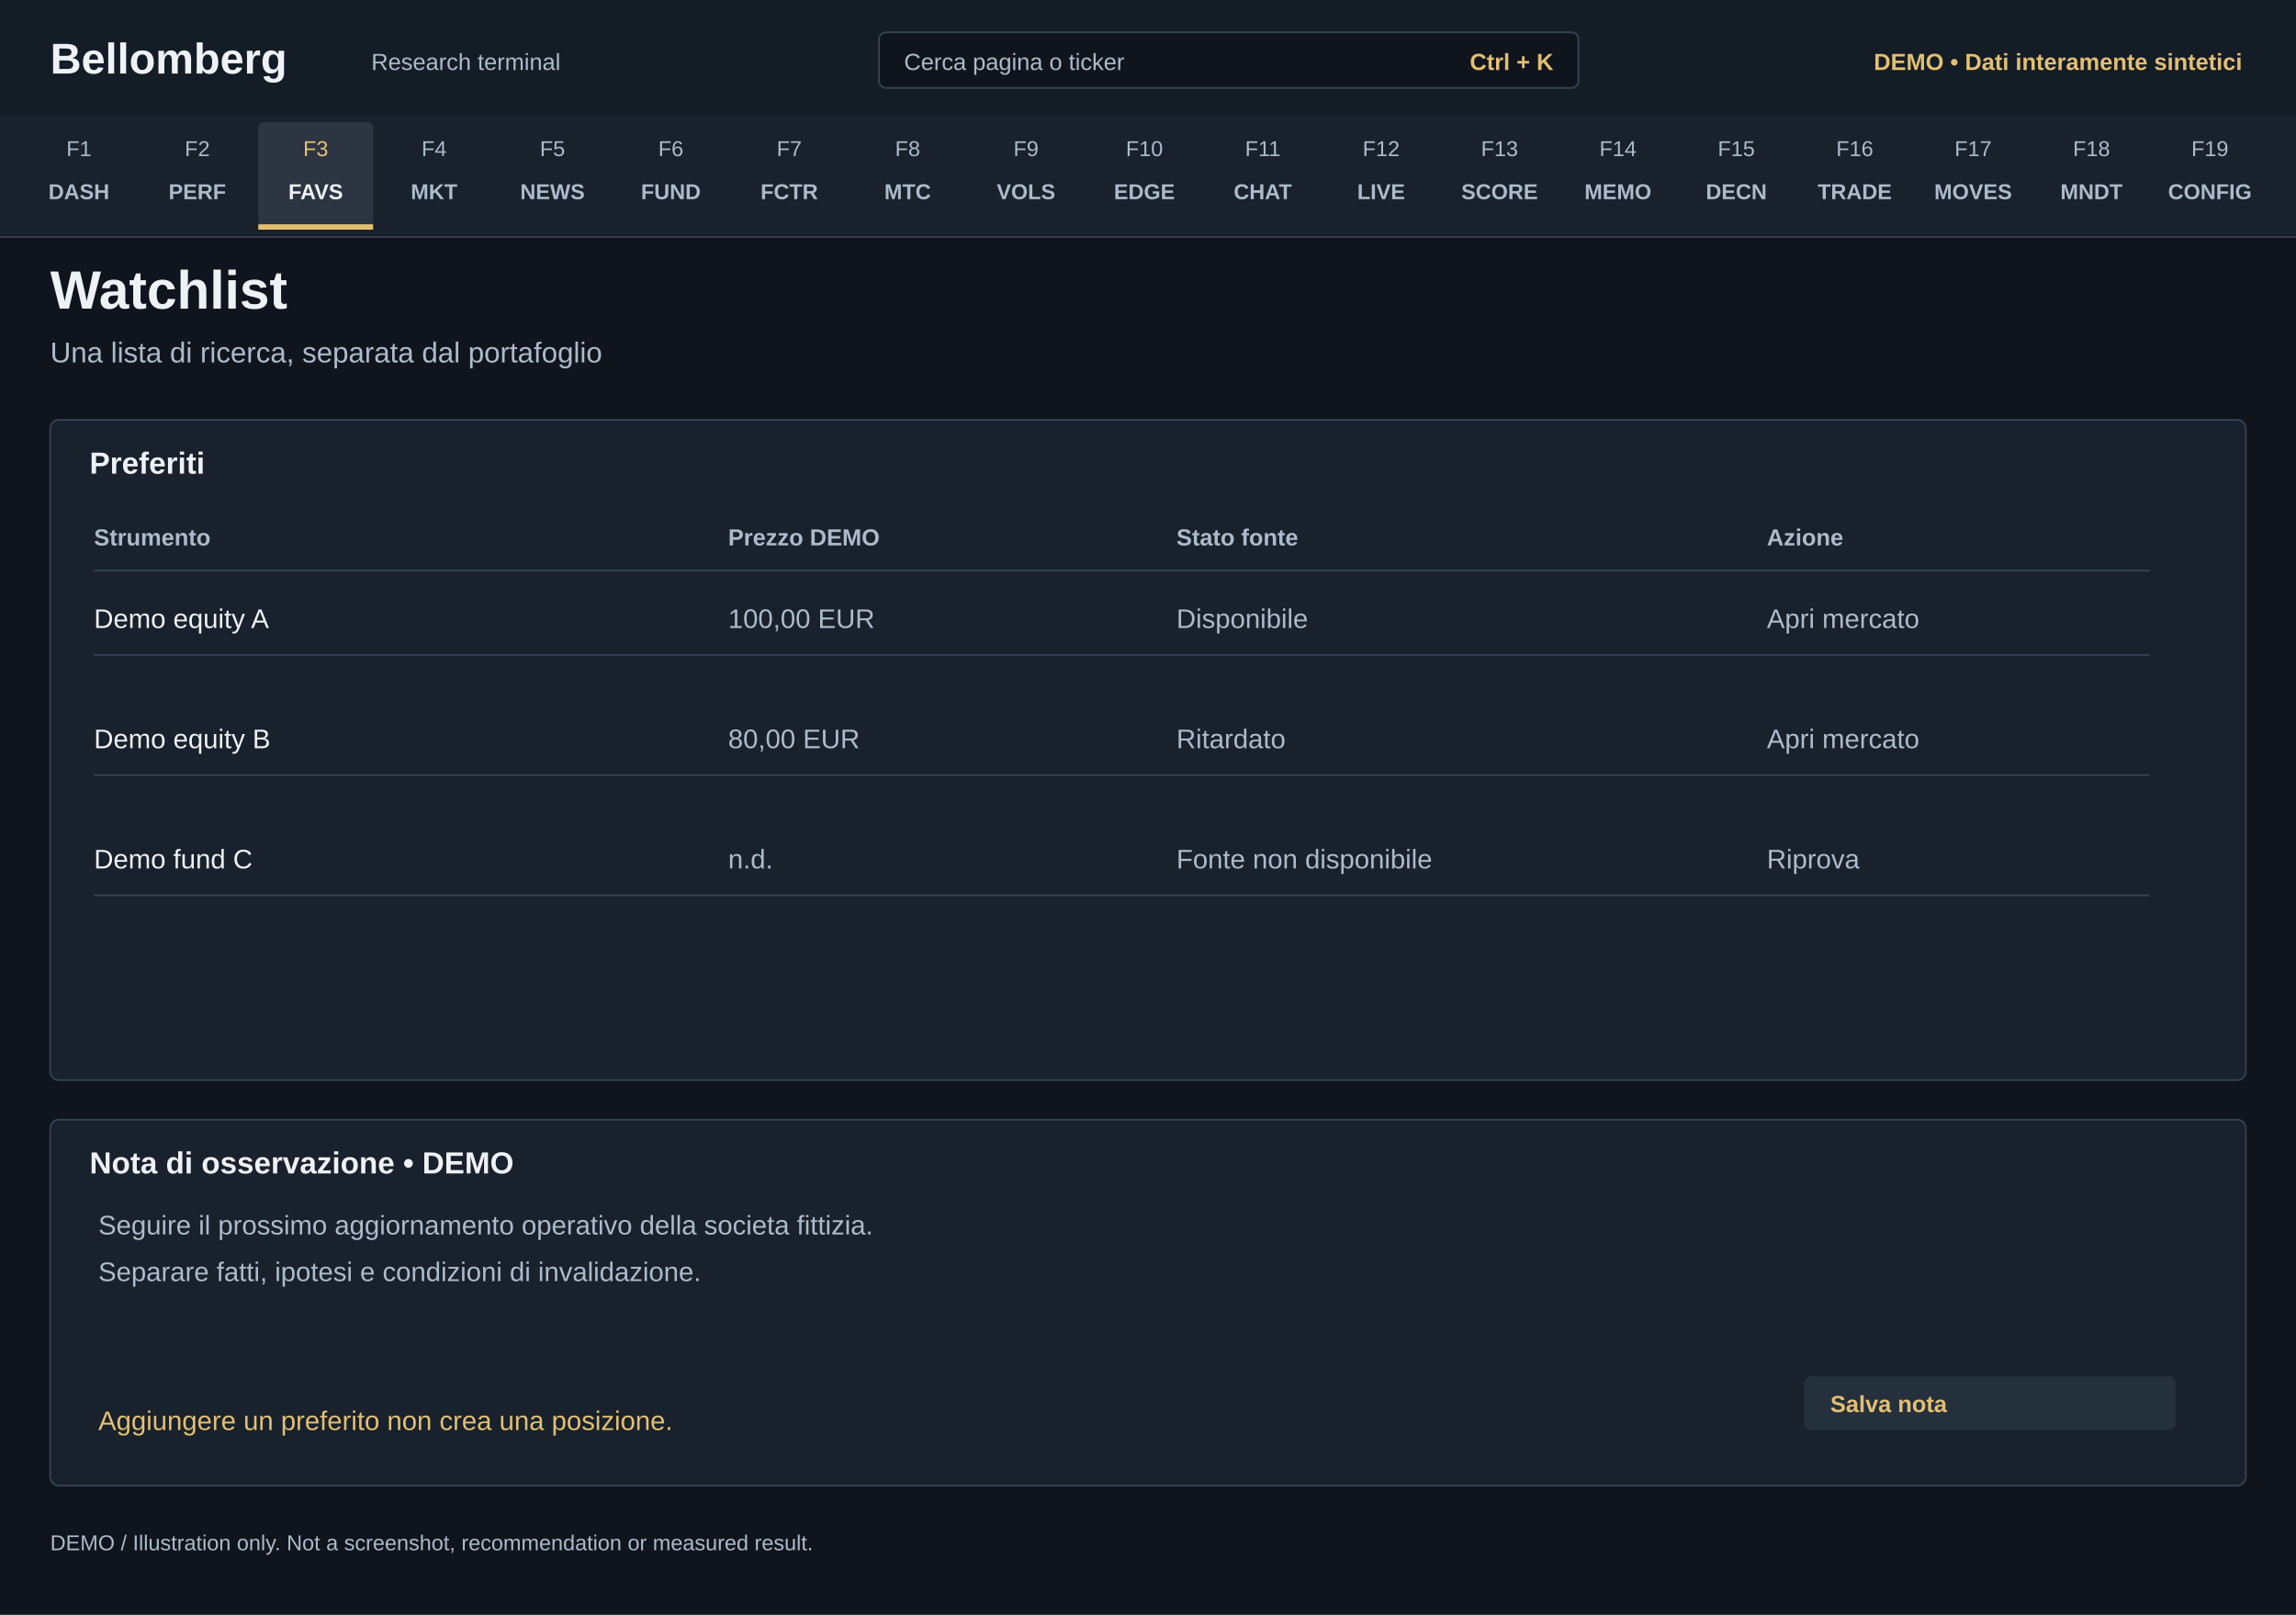
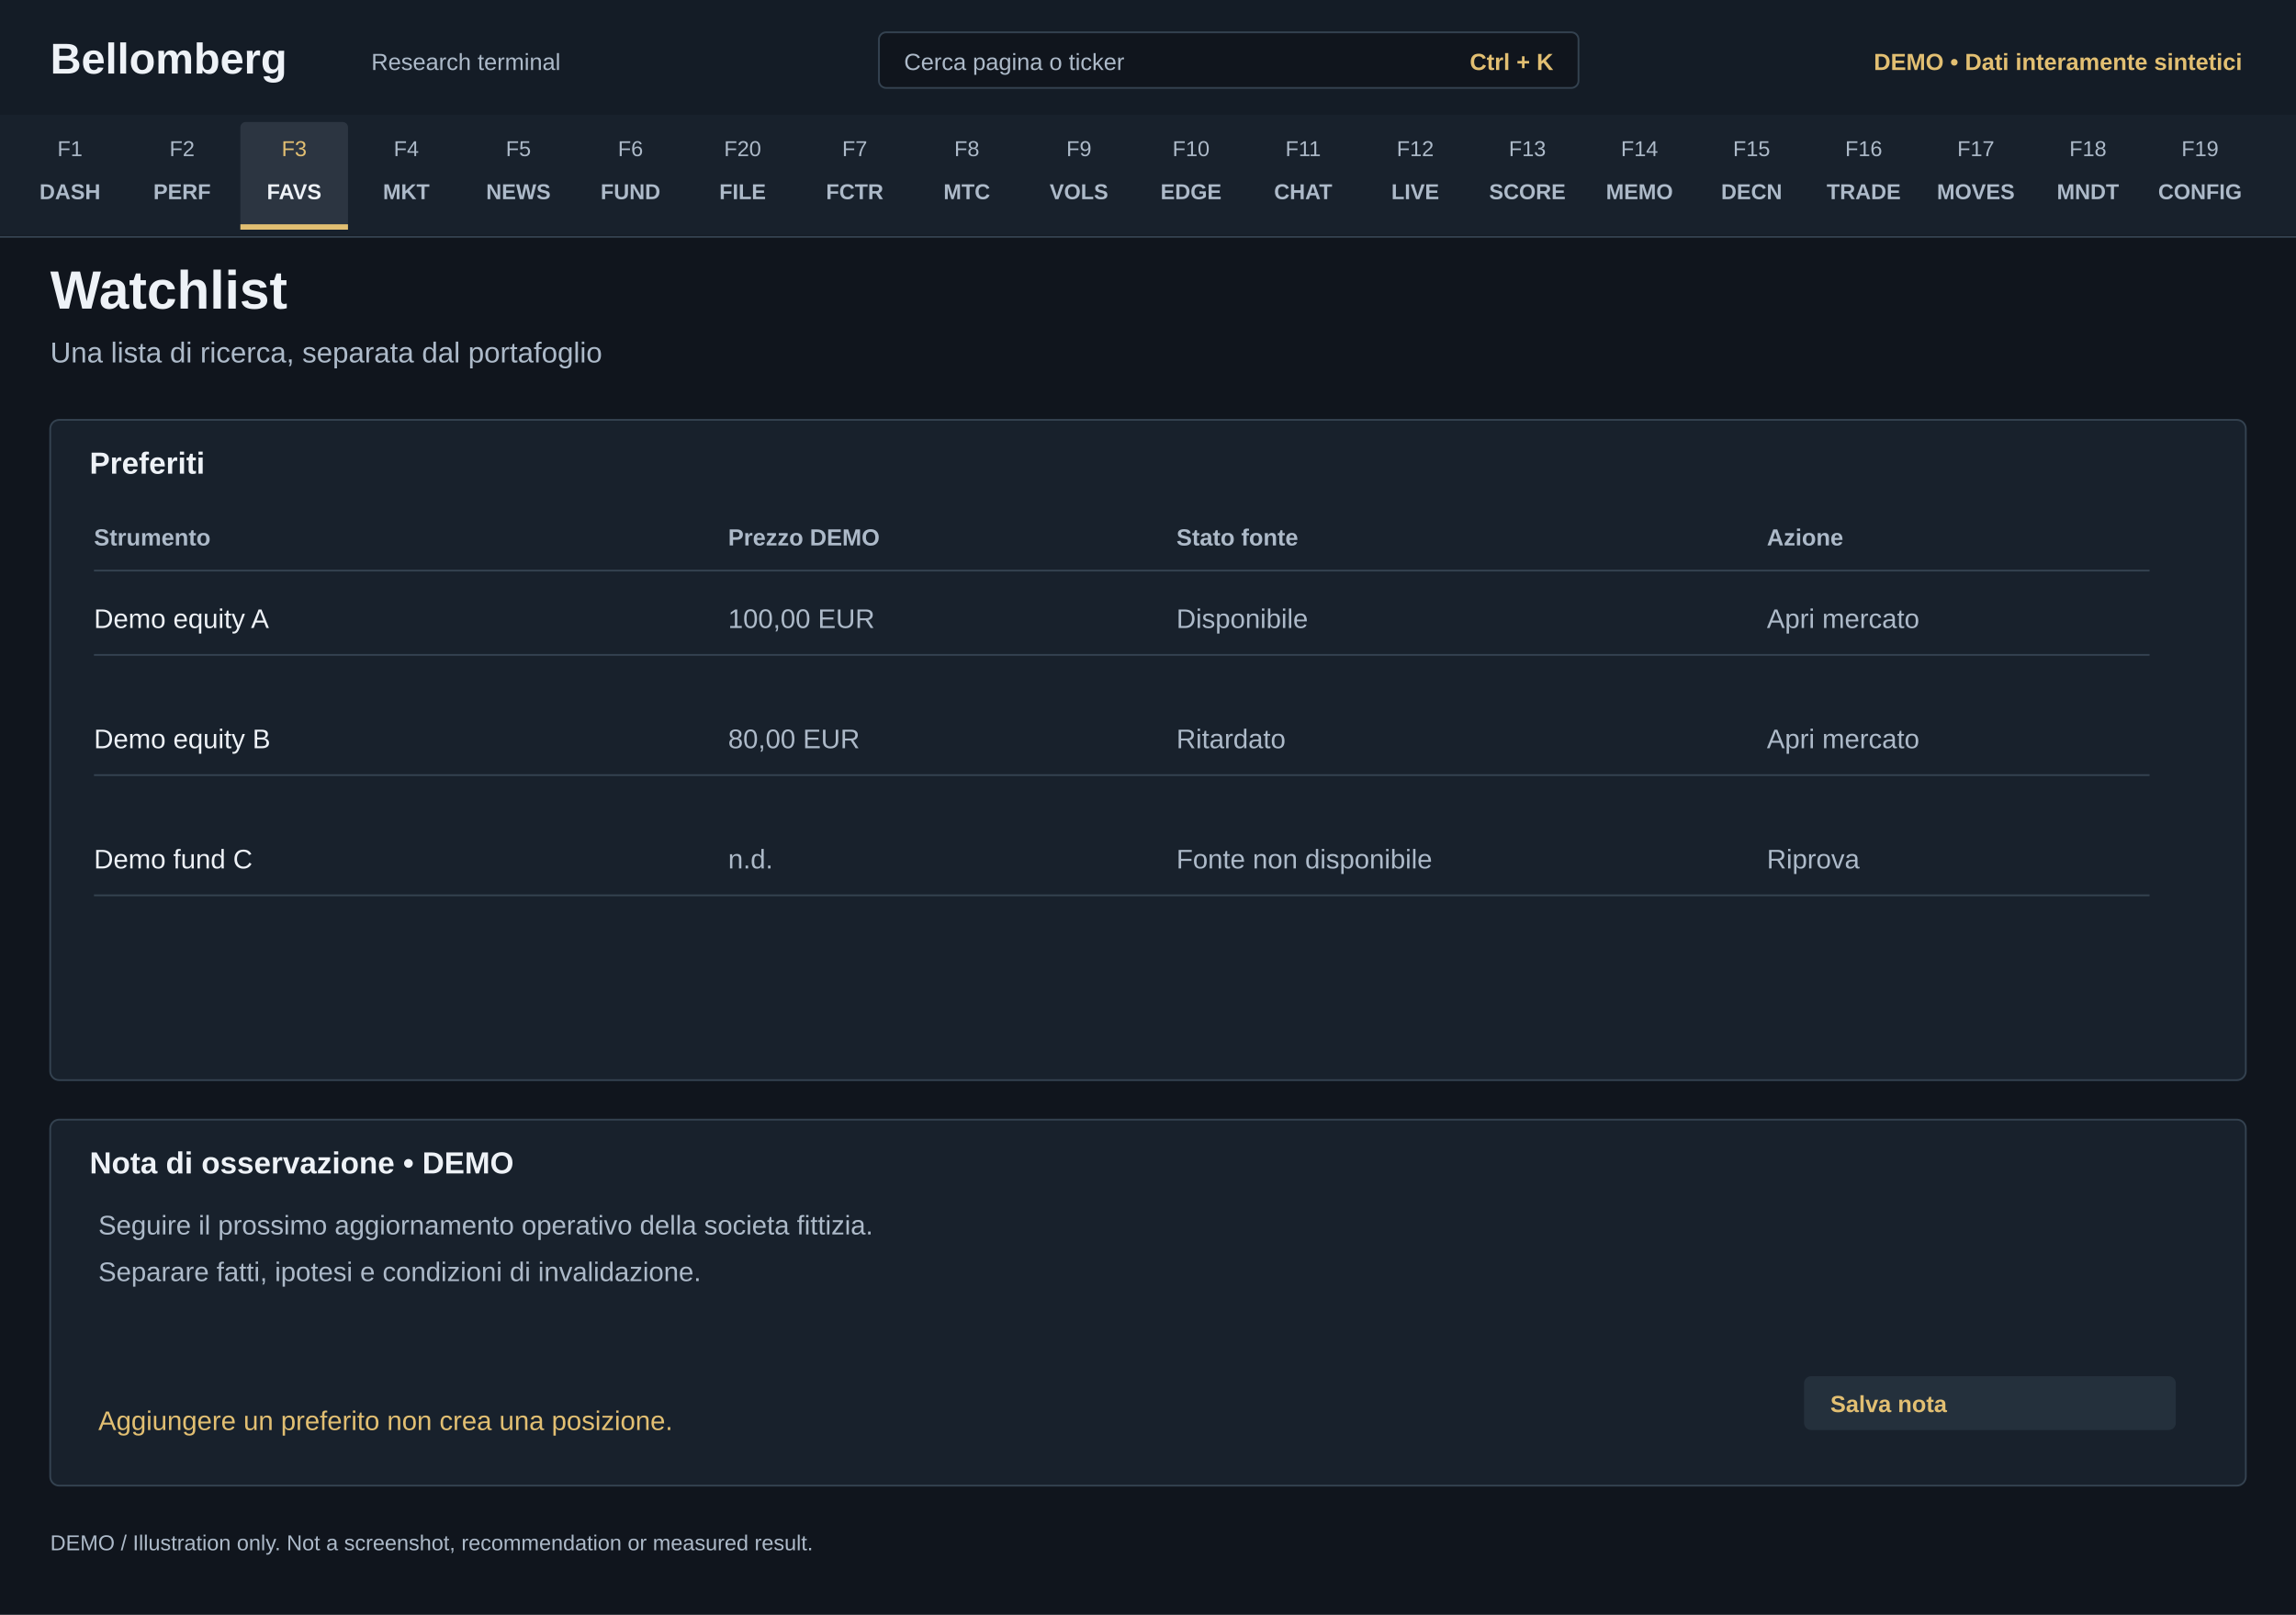
<svg xmlns="http://www.w3.org/2000/svg" width="1280" height="900" viewBox="0 0 1280 900" role="img" aria-labelledby="title desc">
  <style>text{font-family:Segoe UI,Arial,sans-serif} .mono{font-family:Consolas,monospace}</style>
  <rect x="0" y="0" width="1280" height="900" rx="0" fill="#10151d" />
  <rect x="0" y="0" width="1280" height="64" rx="0" fill="#141c26" />
  <text x="28" y="41" font-size="24" fill="#eef2f7" font-weight="650" text-anchor="start">Bellomberg</text>
  <text x="207" y="39" font-size="13" fill="#adbac9" font-weight="400" text-anchor="start">Research terminal</text>
  <rect x="490" y="18" width="390" height="31" rx="4" fill="#10151d" stroke="#344250" />
  <text x="504" y="39" font-size="13" fill="#adbac9" font-weight="400" text-anchor="start">Cerca pagina o ticker</text>
  <text x="866" y="39" font-size="13" fill="#e2bf72" font-weight="600" text-anchor="end">Ctrl + K</text>
  <text x="1250" y="39" font-size="13" fill="#e2bf72" font-weight="650" text-anchor="end">DEMO • Dati interamente sintetici</text>
  <rect x="0" y="64" width="1280" height="67" rx="0" fill="#18212c" />
-   <g id="navigation" aria-label="Navigation F1 to F19">
-     <text x="44" y="87" font-size="12" fill="#adbac9" font-weight="400" text-anchor="middle">F1</text>
-     <text x="44" y="111" font-size="12" fill="#adbac9" font-weight="600" text-anchor="middle">DASH</text>
-     <text x="110" y="87" font-size="12" fill="#adbac9" font-weight="400" text-anchor="middle">F2</text>
-     <text x="110" y="111" font-size="12" fill="#adbac9" font-weight="600" text-anchor="middle">PERF</text>
-     <rect x="144" y="68" width="64" height="59" rx="3" fill="#2c3541" />
-     <rect x="144" y="125" width="64" height="3" rx="0" fill="#e2bf72" />
-     <text x="176" y="87" font-size="12" fill="#e2bf72" font-weight="400" text-anchor="middle">F3</text>
-     <text x="176" y="111" font-size="12" fill="#eef2f7" font-weight="600" text-anchor="middle">FAVS</text>
-     <text x="242" y="87" font-size="12" fill="#adbac9" font-weight="400" text-anchor="middle">F4</text>
-     <text x="242" y="111" font-size="12" fill="#adbac9" font-weight="600" text-anchor="middle">MKT</text>
-     <text x="308" y="87" font-size="12" fill="#adbac9" font-weight="400" text-anchor="middle">F5</text>
-     <text x="308" y="111" font-size="12" fill="#adbac9" font-weight="600" text-anchor="middle">NEWS</text>
-     <text x="374" y="87" font-size="12" fill="#adbac9" font-weight="400" text-anchor="middle">F6</text>
-     <text x="374" y="111" font-size="12" fill="#adbac9" font-weight="600" text-anchor="middle">FUND</text>
-     <text x="440" y="87" font-size="12" fill="#adbac9" font-weight="400" text-anchor="middle">F7</text>
-     <text x="440" y="111" font-size="12" fill="#adbac9" font-weight="600" text-anchor="middle">FCTR</text>
-     <text x="506" y="87" font-size="12" fill="#adbac9" font-weight="400" text-anchor="middle">F8</text>
-     <text x="506" y="111" font-size="12" fill="#adbac9" font-weight="600" text-anchor="middle">MTC</text>
-     <text x="572" y="87" font-size="12" fill="#adbac9" font-weight="400" text-anchor="middle">F9</text>
-     <text x="572" y="111" font-size="12" fill="#adbac9" font-weight="600" text-anchor="middle">VOLS</text>
-     <text x="638" y="87" font-size="12" fill="#adbac9" font-weight="400" text-anchor="middle">F10</text>
-     <text x="638" y="111" font-size="12" fill="#adbac9" font-weight="600" text-anchor="middle">EDGE</text>
-     <text x="704" y="87" font-size="12" fill="#adbac9" font-weight="400" text-anchor="middle">F11</text>
-     <text x="704" y="111" font-size="12" fill="#adbac9" font-weight="600" text-anchor="middle">CHAT</text>
-     <text x="770" y="87" font-size="12" fill="#adbac9" font-weight="400" text-anchor="middle">F12</text>
-     <text x="770" y="111" font-size="12" fill="#adbac9" font-weight="600" text-anchor="middle">LIVE</text>
-     <text x="836" y="87" font-size="12" fill="#adbac9" font-weight="400" text-anchor="middle">F13</text>
-     <text x="836" y="111" font-size="12" fill="#adbac9" font-weight="600" text-anchor="middle">SCORE</text>
-     <text x="902" y="87" font-size="12" fill="#adbac9" font-weight="400" text-anchor="middle">F14</text>
-     <text x="902" y="111" font-size="12" fill="#adbac9" font-weight="600" text-anchor="middle">MEMO</text>
-     <text x="968" y="87" font-size="12" fill="#adbac9" font-weight="400" text-anchor="middle">F15</text>
-     <text x="968" y="111" font-size="12" fill="#adbac9" font-weight="600" text-anchor="middle">DECN</text>
-     <text x="1034" y="87" font-size="12" fill="#adbac9" font-weight="400" text-anchor="middle">F16</text>
-     <text x="1034" y="111" font-size="12" fill="#adbac9" font-weight="600" text-anchor="middle">TRADE</text>
-     <text x="1100" y="87" font-size="12" fill="#adbac9" font-weight="400" text-anchor="middle">F17</text>
-     <text x="1100" y="111" font-size="12" fill="#adbac9" font-weight="600" text-anchor="middle">MOVES</text>
-     <text x="1166" y="87" font-size="12" fill="#adbac9" font-weight="400" text-anchor="middle">F18</text>
-     <text x="1166" y="111" font-size="12" fill="#adbac9" font-weight="600" text-anchor="middle">MNDT</text>
-     <text x="1232" y="87" font-size="12" fill="#adbac9" font-weight="400" text-anchor="middle">F19</text>
-     <text x="1232" y="111" font-size="12" fill="#adbac9" font-weight="600" text-anchor="middle">CONFIG</text>
+   <g id="navigation" aria-label="Navigation F1 to F20">
+     <text x="39.0" y="87" font-size="12" fill="#adbac9" font-weight="400" text-anchor="middle">F1</text>
+     <text x="39.0" y="111" font-size="12" fill="#adbac9" font-weight="600" text-anchor="middle">DASH</text>
+     <text x="101.5" y="87" font-size="12" fill="#adbac9" font-weight="400" text-anchor="middle">F2</text>
+     <text x="101.5" y="111" font-size="12" fill="#adbac9" font-weight="600" text-anchor="middle">PERF</text>
+     <rect x="134.0" y="68" width="60" height="59" rx="3" fill="#2c3541" />
+     <rect x="134.0" y="125" width="60" height="3" rx="0" fill="#e2bf72" />
+     <text x="164.0" y="87" font-size="12" fill="#e2bf72" font-weight="400" text-anchor="middle">F3</text>
+     <text x="164.0" y="111" font-size="12" fill="#eef2f7" font-weight="600" text-anchor="middle">FAVS</text>
+     <text x="226.5" y="87" font-size="12" fill="#adbac9" font-weight="400" text-anchor="middle">F4</text>
+     <text x="226.5" y="111" font-size="12" fill="#adbac9" font-weight="600" text-anchor="middle">MKT</text>
+     <text x="289.0" y="87" font-size="12" fill="#adbac9" font-weight="400" text-anchor="middle">F5</text>
+     <text x="289.0" y="111" font-size="12" fill="#adbac9" font-weight="600" text-anchor="middle">NEWS</text>
+     <text x="351.5" y="87" font-size="12" fill="#adbac9" font-weight="400" text-anchor="middle">F6</text>
+     <text x="351.5" y="111" font-size="12" fill="#adbac9" font-weight="600" text-anchor="middle">FUND</text>
+     <text x="414.0" y="87" font-size="12" fill="#adbac9" font-weight="400" text-anchor="middle">F20</text>
+     <text x="414.0" y="111" font-size="12" fill="#adbac9" font-weight="600" text-anchor="middle">FILE</text>
+     <text x="476.5" y="87" font-size="12" fill="#adbac9" font-weight="400" text-anchor="middle">F7</text>
+     <text x="476.5" y="111" font-size="12" fill="#adbac9" font-weight="600" text-anchor="middle">FCTR</text>
+     <text x="539.0" y="87" font-size="12" fill="#adbac9" font-weight="400" text-anchor="middle">F8</text>
+     <text x="539.0" y="111" font-size="12" fill="#adbac9" font-weight="600" text-anchor="middle">MTC</text>
+     <text x="601.5" y="87" font-size="12" fill="#adbac9" font-weight="400" text-anchor="middle">F9</text>
+     <text x="601.5" y="111" font-size="12" fill="#adbac9" font-weight="600" text-anchor="middle">VOLS</text>
+     <text x="664.0" y="87" font-size="12" fill="#adbac9" font-weight="400" text-anchor="middle">F10</text>
+     <text x="664.0" y="111" font-size="12" fill="#adbac9" font-weight="600" text-anchor="middle">EDGE</text>
+     <text x="726.5" y="87" font-size="12" fill="#adbac9" font-weight="400" text-anchor="middle">F11</text>
+     <text x="726.5" y="111" font-size="12" fill="#adbac9" font-weight="600" text-anchor="middle">CHAT</text>
+     <text x="789.0" y="87" font-size="12" fill="#adbac9" font-weight="400" text-anchor="middle">F12</text>
+     <text x="789.0" y="111" font-size="12" fill="#adbac9" font-weight="600" text-anchor="middle">LIVE</text>
+     <text x="851.5" y="87" font-size="12" fill="#adbac9" font-weight="400" text-anchor="middle">F13</text>
+     <text x="851.5" y="111" font-size="12" fill="#adbac9" font-weight="600" text-anchor="middle">SCORE</text>
+     <text x="914.0" y="87" font-size="12" fill="#adbac9" font-weight="400" text-anchor="middle">F14</text>
+     <text x="914.0" y="111" font-size="12" fill="#adbac9" font-weight="600" text-anchor="middle">MEMO</text>
+     <text x="976.5" y="87" font-size="12" fill="#adbac9" font-weight="400" text-anchor="middle">F15</text>
+     <text x="976.5" y="111" font-size="12" fill="#adbac9" font-weight="600" text-anchor="middle">DECN</text>
+     <text x="1039.0" y="87" font-size="12" fill="#adbac9" font-weight="400" text-anchor="middle">F16</text>
+     <text x="1039.0" y="111" font-size="12" fill="#adbac9" font-weight="600" text-anchor="middle">TRADE</text>
+     <text x="1101.5" y="87" font-size="12" fill="#adbac9" font-weight="400" text-anchor="middle">F17</text>
+     <text x="1101.5" y="111" font-size="12" fill="#adbac9" font-weight="600" text-anchor="middle">MOVES</text>
+     <text x="1164.0" y="87" font-size="12" fill="#adbac9" font-weight="400" text-anchor="middle">F18</text>
+     <text x="1164.0" y="111" font-size="12" fill="#adbac9" font-weight="600" text-anchor="middle">MNDT</text>
+     <text x="1226.5" y="87" font-size="12" fill="#adbac9" font-weight="400" text-anchor="middle">F19</text>
+     <text x="1226.5" y="111" font-size="12" fill="#adbac9" font-weight="600" text-anchor="middle">CONFIG</text>
  </g>
  <line x1="0" y1="132" x2="1280" y2="132" stroke="#344250" stroke-width="1" />
  <text x="28.0" y="172" font-size="30" fill="#eef2f7" font-weight="650" text-anchor="start">Watchlist</text>
  <text x="28.0" y="202" font-size="16" fill="#adbac9" font-weight="400" text-anchor="start">Una lista di ricerca, separata dal portafoglio</text>
  <text x="28.0" y="864" font-size="12" fill="#adbac9" font-weight="400" text-anchor="start">DEMO  /  Illustration only. Not a screenshot, recommendation or measured result.</text>
  <rect x="28.0" y="234" width="1224.0" height="368" rx="5" fill="#18212c" stroke="#344250" />
  <text x="49.944" y="264" font-size="17" fill="#eef2f7" font-weight="600" text-anchor="start">Preferiti</text>
  <text x="52.382" y="304" font-size="13" fill="#adbac9" font-weight="600" text-anchor="start">Strumento</text>
  <text x="405.928" y="304" font-size="13" fill="#adbac9" font-weight="600" text-anchor="start">Prezzo DEMO</text>
  <text x="655.849" y="304" font-size="13" fill="#adbac9" font-weight="600" text-anchor="start">Stato fonte</text>
  <text x="985.012" y="304" font-size="13" fill="#adbac9" font-weight="600" text-anchor="start">Azione</text>
  <line x1="52.382" y1="318" x2="1198.359" y2="318" stroke="#344250" stroke-width="1" />
  <text x="52.382" y="350" font-size="15" fill="#eef2f7" font-weight="400" text-anchor="start">Demo equity A</text>
  <text x="405.928" y="350" font-size="15" fill="#adbac9" font-weight="400" text-anchor="start">100,00 EUR</text>
  <text x="655.849" y="350" font-size="15" fill="#adbac9" font-weight="400" text-anchor="start">Disponibile</text>
  <text x="985.012" y="350" font-size="15" fill="#adbac9" font-weight="400" text-anchor="start">Apri mercato</text>
  <line x1="52.382" y1="365" x2="1198.359" y2="365" stroke="#344250" stroke-width="1" />
  <text x="52.382" y="417" font-size="15" fill="#eef2f7" font-weight="400" text-anchor="start">Demo equity B</text>
  <text x="405.928" y="417" font-size="15" fill="#adbac9" font-weight="400" text-anchor="start">80,00 EUR</text>
  <text x="655.849" y="417" font-size="15" fill="#adbac9" font-weight="400" text-anchor="start">Ritardato</text>
  <text x="985.012" y="417" font-size="15" fill="#adbac9" font-weight="400" text-anchor="start">Apri mercato</text>
  <line x1="52.382" y1="432" x2="1198.359" y2="432" stroke="#344250" stroke-width="1" />
  <text x="52.382" y="484" font-size="15" fill="#eef2f7" font-weight="400" text-anchor="start">Demo fund C</text>
  <text x="405.928" y="484" font-size="15" fill="#adbac9" font-weight="400" text-anchor="start">n.d.</text>
  <text x="655.849" y="484" font-size="15" fill="#adbac9" font-weight="400" text-anchor="start">Fonte non disponibile</text>
  <text x="985.012" y="484" font-size="15" fill="#adbac9" font-weight="400" text-anchor="start">Riprova</text>
  <line x1="52.382" y1="499" x2="1198.359" y2="499" stroke="#344250" stroke-width="1" />
  <rect x="28.0" y="624" width="1224.0" height="204" rx="5" fill="#18212c" stroke="#344250" />
  <text x="49.944" y="654" font-size="17" fill="#eef2f7" font-weight="600" text-anchor="start">Nota di osservazione • DEMO</text>
  <text x="54.821" y="688" font-size="15" fill="#adbac9" font-weight="400" text-anchor="start">Seguire il prossimo aggiornamento operativo della societa fittizia.</text>
  <text x="54.821" y="714" font-size="15" fill="#adbac9" font-weight="400" text-anchor="start">Separare fatti, ipotesi e condizioni di invalidazione.</text>
  <rect x="1005.737" y="767" width="207.251" height="30" rx="4" fill="#24303c" />
  <text x="1020.367" y="787" font-size="13" fill="#e2bf72" font-weight="600" text-anchor="start">Salva nota</text>
  <text x="54.821" y="797" font-size="15" fill="#e2bf72" font-weight="400" text-anchor="start">Aggiungere un preferito non crea una posizione.</text>
</svg>
